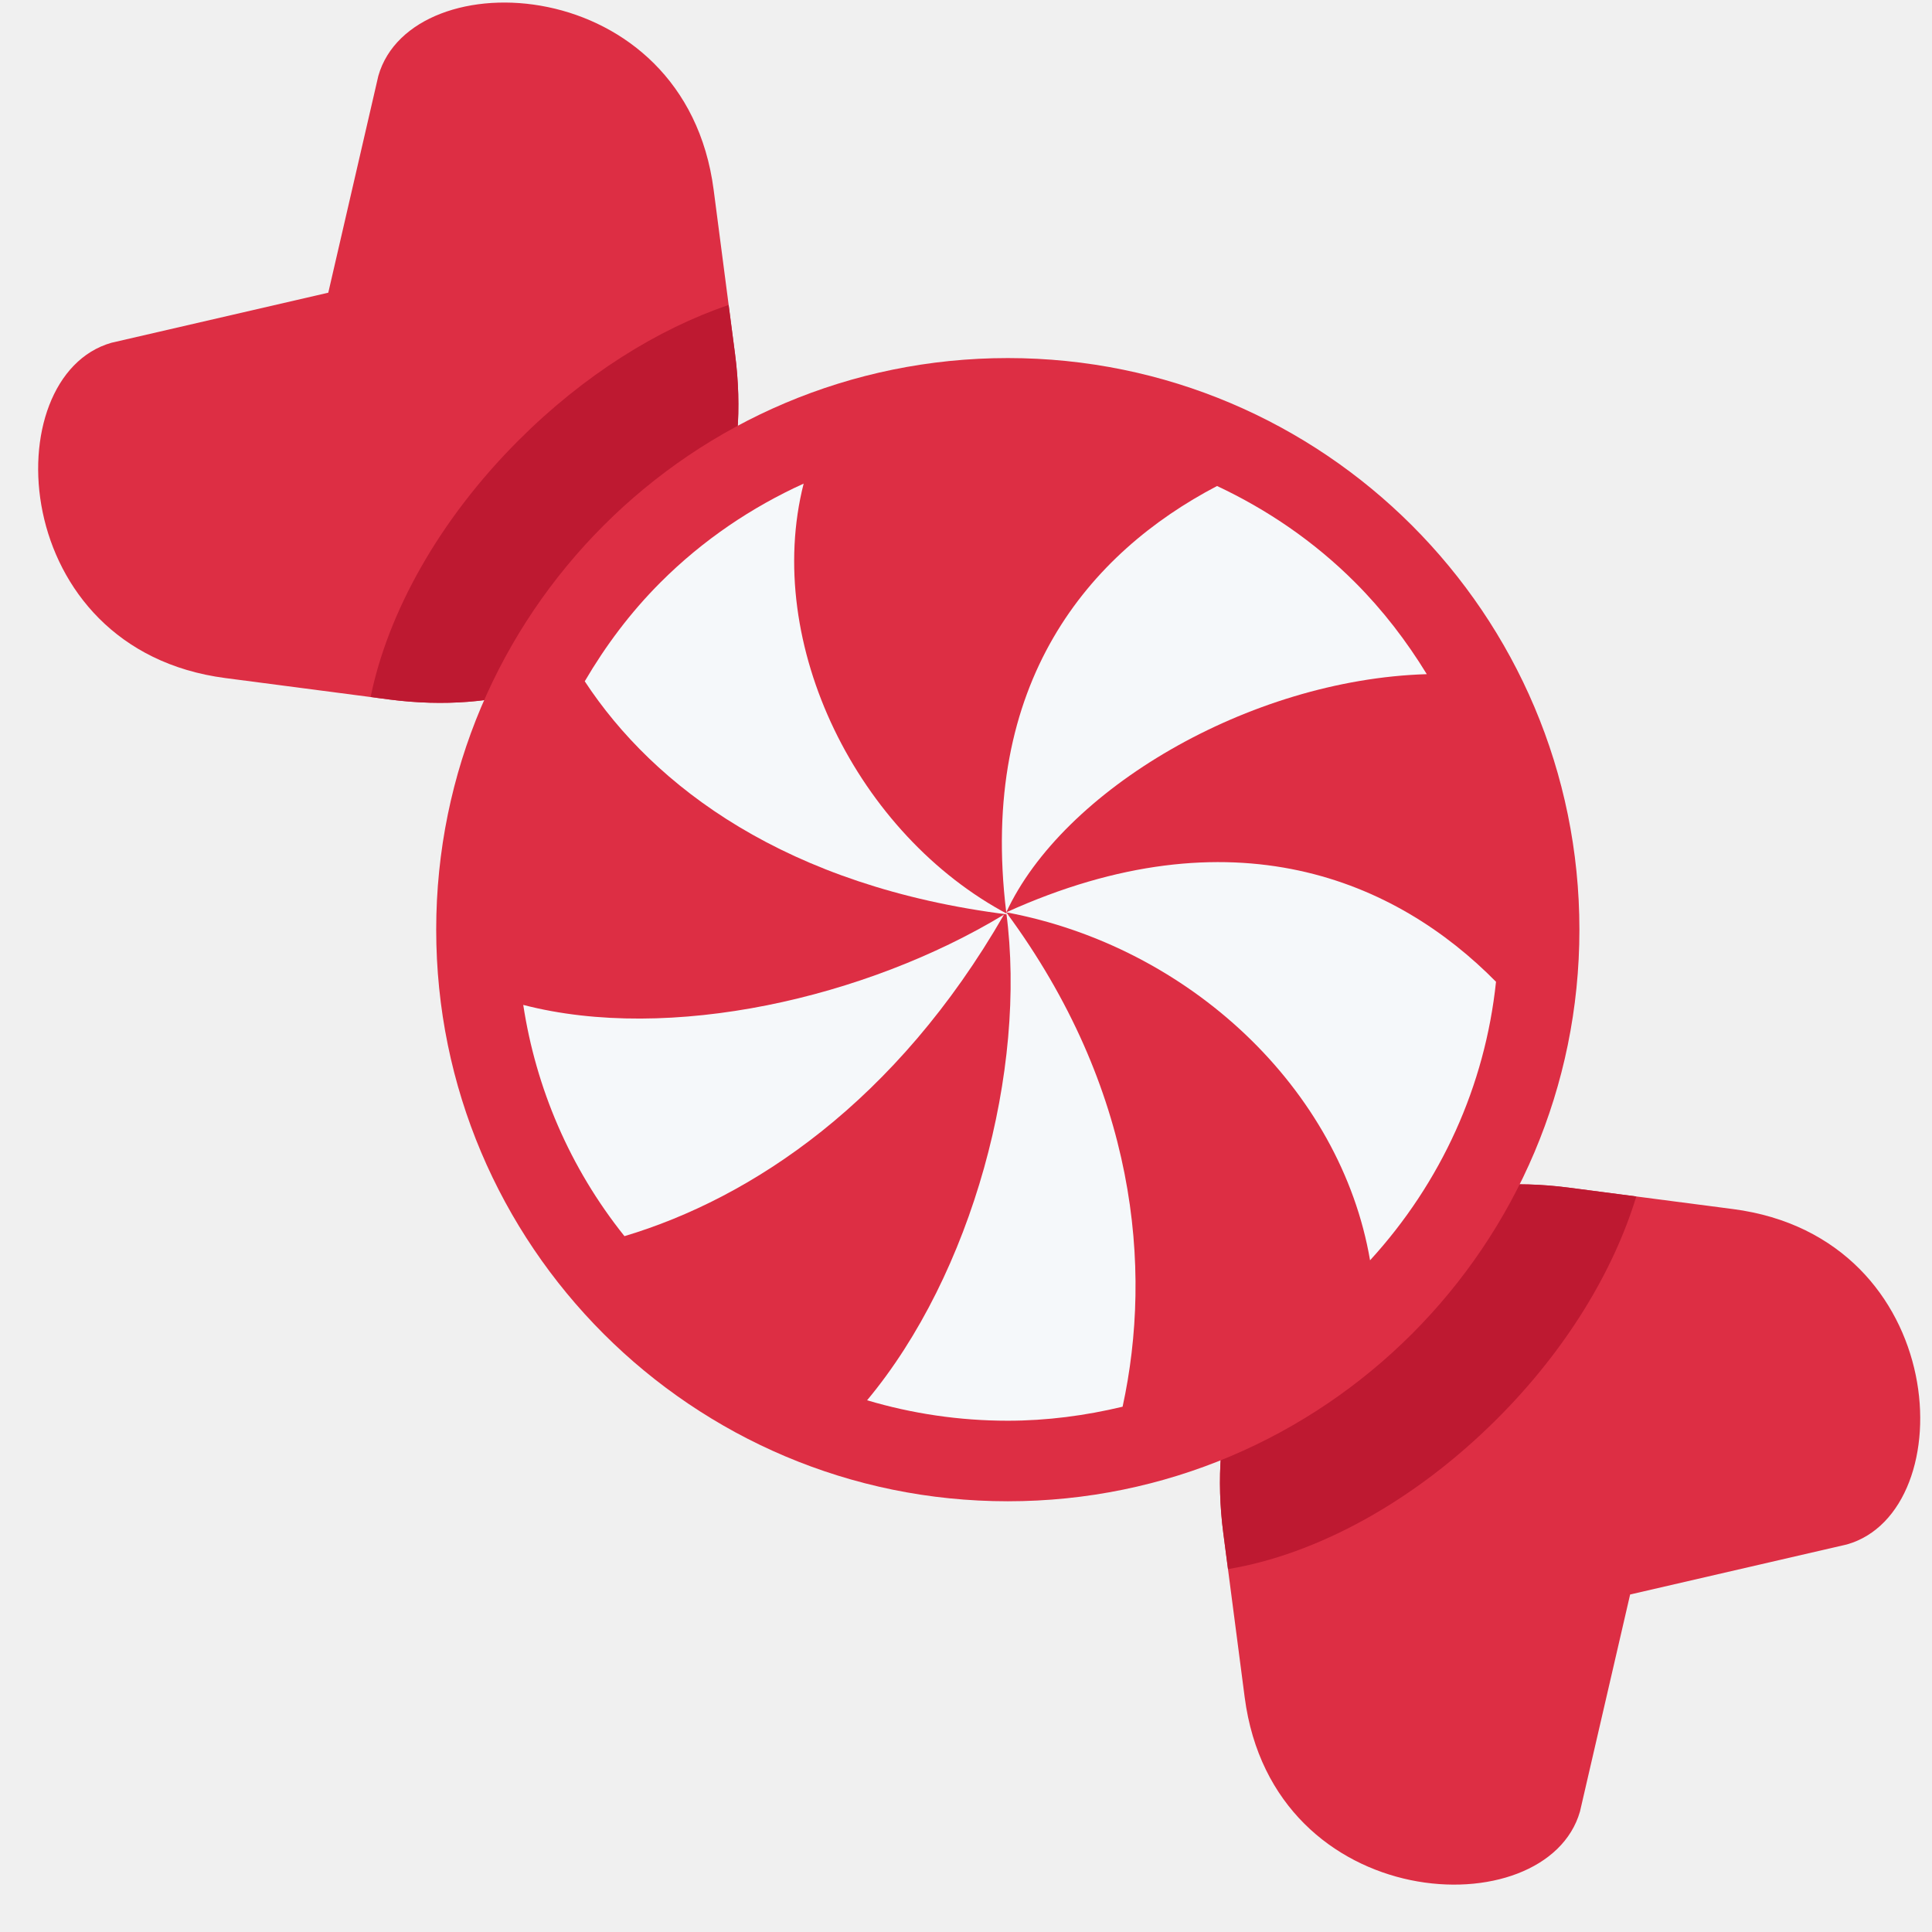
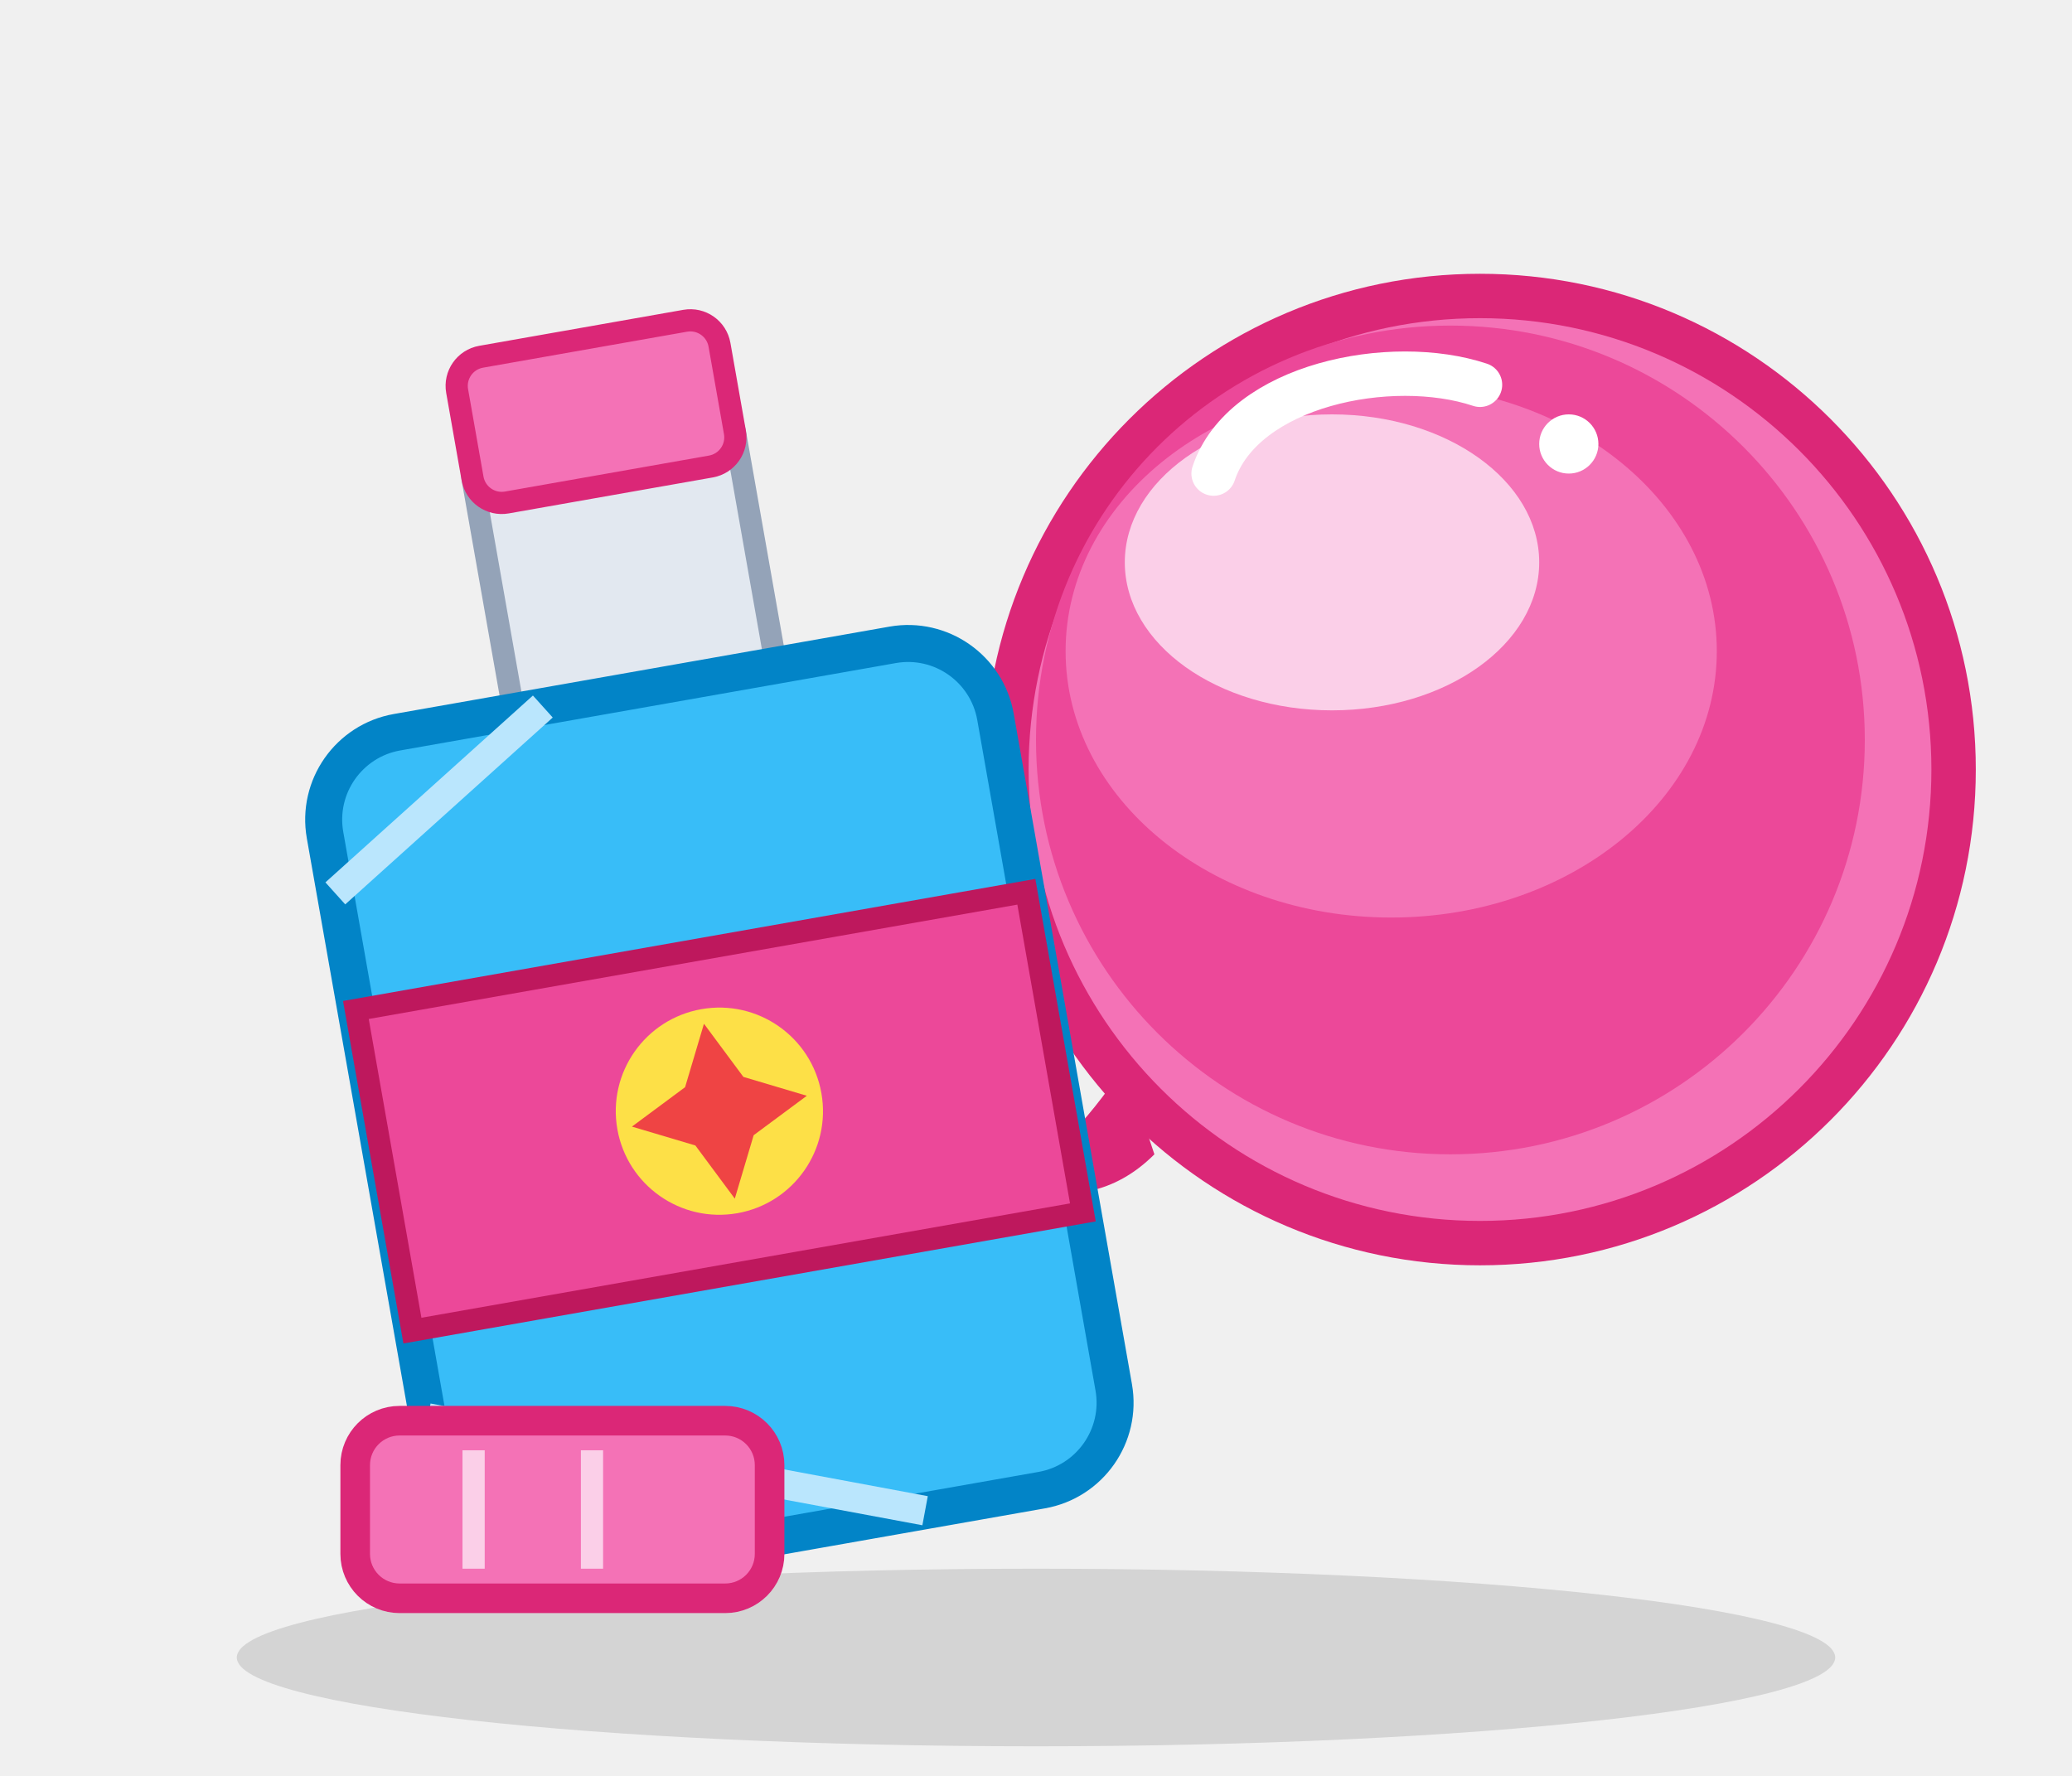
- <svg xmlns="http://www.w3.org/2000/svg" viewBox="0 0 36 36">
-   <path fill="#DD2E44" d="M13.298 3.538c-.531-4.075-5.627-4.3-6.248-2.125l-.933 4.041-4.041.933c-2.175.621-1.949 5.717 2.125 6.248l3.054.399c4.074.531 6.973-2.367 6.441-6.441l-.398-3.055zm18.993 18.991c4.074.531 4.299 5.629 2.125 6.249l-4.041.933-.934 4.042c-.62 2.174-5.717 1.948-6.248-2.126l-.398-3.055c-.531-4.074 2.367-6.973 6.441-6.441l3.055.398z" />
-   <path fill="#BE1931" d="M30.49 22.294l-1.254-.164c-4.074-.531-6.973 2.367-6.441 6.441l.087.667c1.622-.268 3.45-1.236 5.014-2.8 1.29-1.288 2.172-2.758 2.594-4.144zM6.906 12.988l.349.046c4.074.531 6.973-2.367 6.441-6.441l-.119-.91c-1.317.447-2.697 1.304-3.915 2.523-1.49 1.489-2.437 3.219-2.756 4.782z" />
-   <circle fill="#DD2E44" cx="18.779" cy="17.323" r="10.651" />
-   <g fill="#F5F8FA">
-     <path d="M18.75 17c.39 2.943-.632 6.74-2.593 9.092.84.25 1.72.381 2.621.381.731 0 1.447-.095 2.14-.261.563-2.586.256-5.927-2.168-9.212zm0 0c3.407.635 6.232 3.286 6.779 6.484 1.326-1.45 2.143-3.251 2.347-5.19-1.861-1.889-4.902-3.208-9.126-1.294zm0 0c1.049-2.269 4.509-4.338 7.836-4.438-.375-.613-.816-1.19-1.337-1.711-.767-.767-1.641-1.358-2.571-1.795-2.373 1.241-4.452 3.647-3.928 7.944z" />
-     <path d="M18.792 17.042c-2.81-1.481-4.577-5.04-3.817-8.031-.966.44-1.874 1.047-2.667 1.84-.563.563-1.027 1.187-1.412 1.844 1.287 1.959 3.754 3.829 7.896 4.347zm-.084 0c-2.57 1.557-6.231 2.391-8.958 1.683.235 1.541.862 3.03 1.886 4.309 2.374-.71 5.065-2.503 7.072-5.992z" />
+ <svg xmlns="http://www.w3.org/2000/svg" viewBox="0 0 140 120" width="100%" height="100%">
+   <ellipse cx="70" cy="112" rx="54" ry="6" fill="rgba(0,0,0,0.12)" />
+   <g transform="translate(68, 14)">
+     <circle cx="32" cy="38" r="32" fill="#F472B6" stroke="#DB2777" stroke-width="3" />
+     <circle cx="30" cy="36" r="28" fill="#EC4899" />
+     <ellipse cx="26" cy="30" rx="22" ry="18" fill="#F472B6" />
+     <ellipse cx="22" cy="24" rx="14" ry="10" fill="#FBCFE8" />
+     <path d="M 14 18 C 16 12 26 10 32 12" stroke="#FFFFFF" stroke-width="3" stroke-linecap="round" fill="none" />
+     <circle cx="38" cy="16" r="2" fill="#FFFFFF" />
+     <path d="M 8 58 Q 4 64 0 66 Q 6 68 10 64 Z" fill="#DB2777" />
+   </g>
+   <g transform="translate(12, 46) rotate(-10)">
+     <rect x="22" y="-12" width="18" height="34" rx="2" fill="#E2E8F0" stroke="#94A3B8" stroke-width="1.5" />
+     <rect x="22" y="-18" width="18" height="10" rx="2" fill="#F472B6" stroke="#DB2777" stroke-width="1.5" />
+     <rect x="8" y="6" width="46" height="58" rx="6" fill="#38BDF8" stroke="#0284C7" stroke-width="2.5" />
+     <rect x="8" y="24" width="46" height="22" fill="#EC4899" stroke="#BE185D" stroke-width="1.5" />
+     <circle cx="31" cy="35" r="7" fill="#FDE047" />
+     <polygon points="31,29 33,33 37,35 33,37 31,41 29,37 25,35 29,33" fill="#EF4444" />
+     <path d="M 8 16 L 24 6 M 8 52 L 40 64" stroke="#BAE6FD" stroke-width="2" />
+   </g>
+   <g transform="translate(24, 96)">
+     <rect x="0" y="0" width="28" height="12" rx="3" fill="#F472B6" stroke="#DB2777" stroke-width="2" />
+     <line x1="8" y1="2" x2="8" y2="10" stroke="#FBCFE8" stroke-width="1.5" />
+     <line x1="16" y1="2" x2="16" y2="10" stroke="#FBCFE8" stroke-width="1.5" />
  </g>
</svg>
